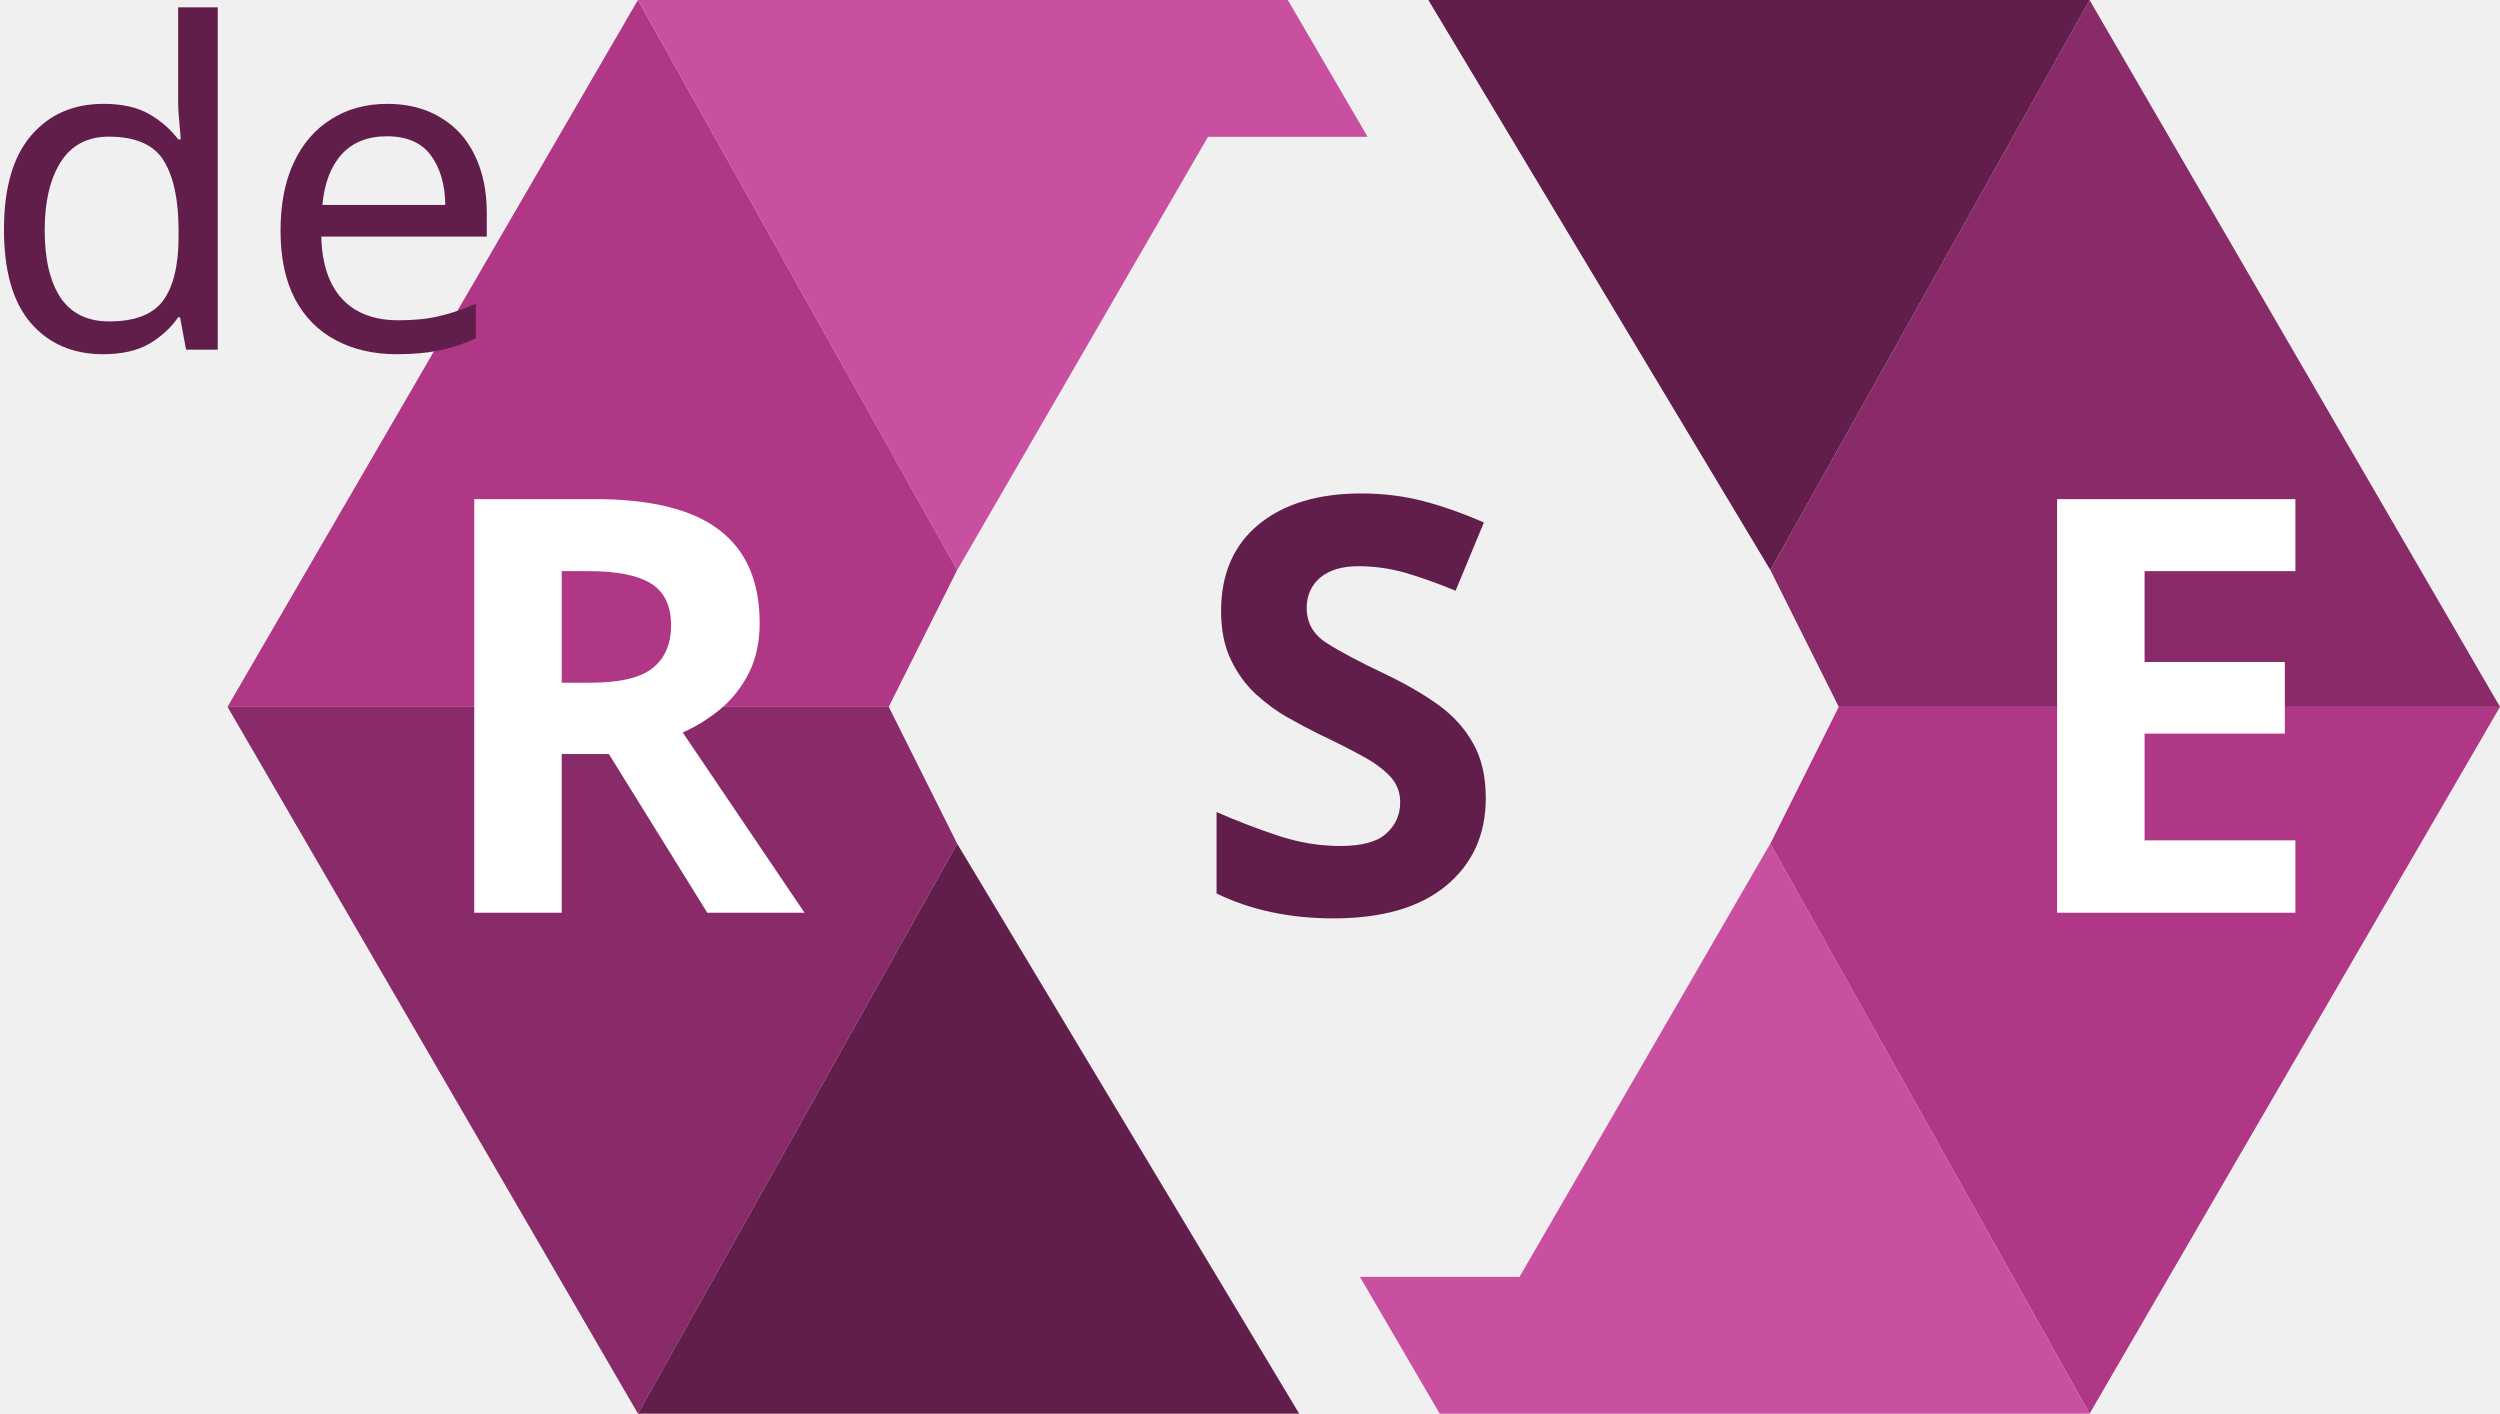
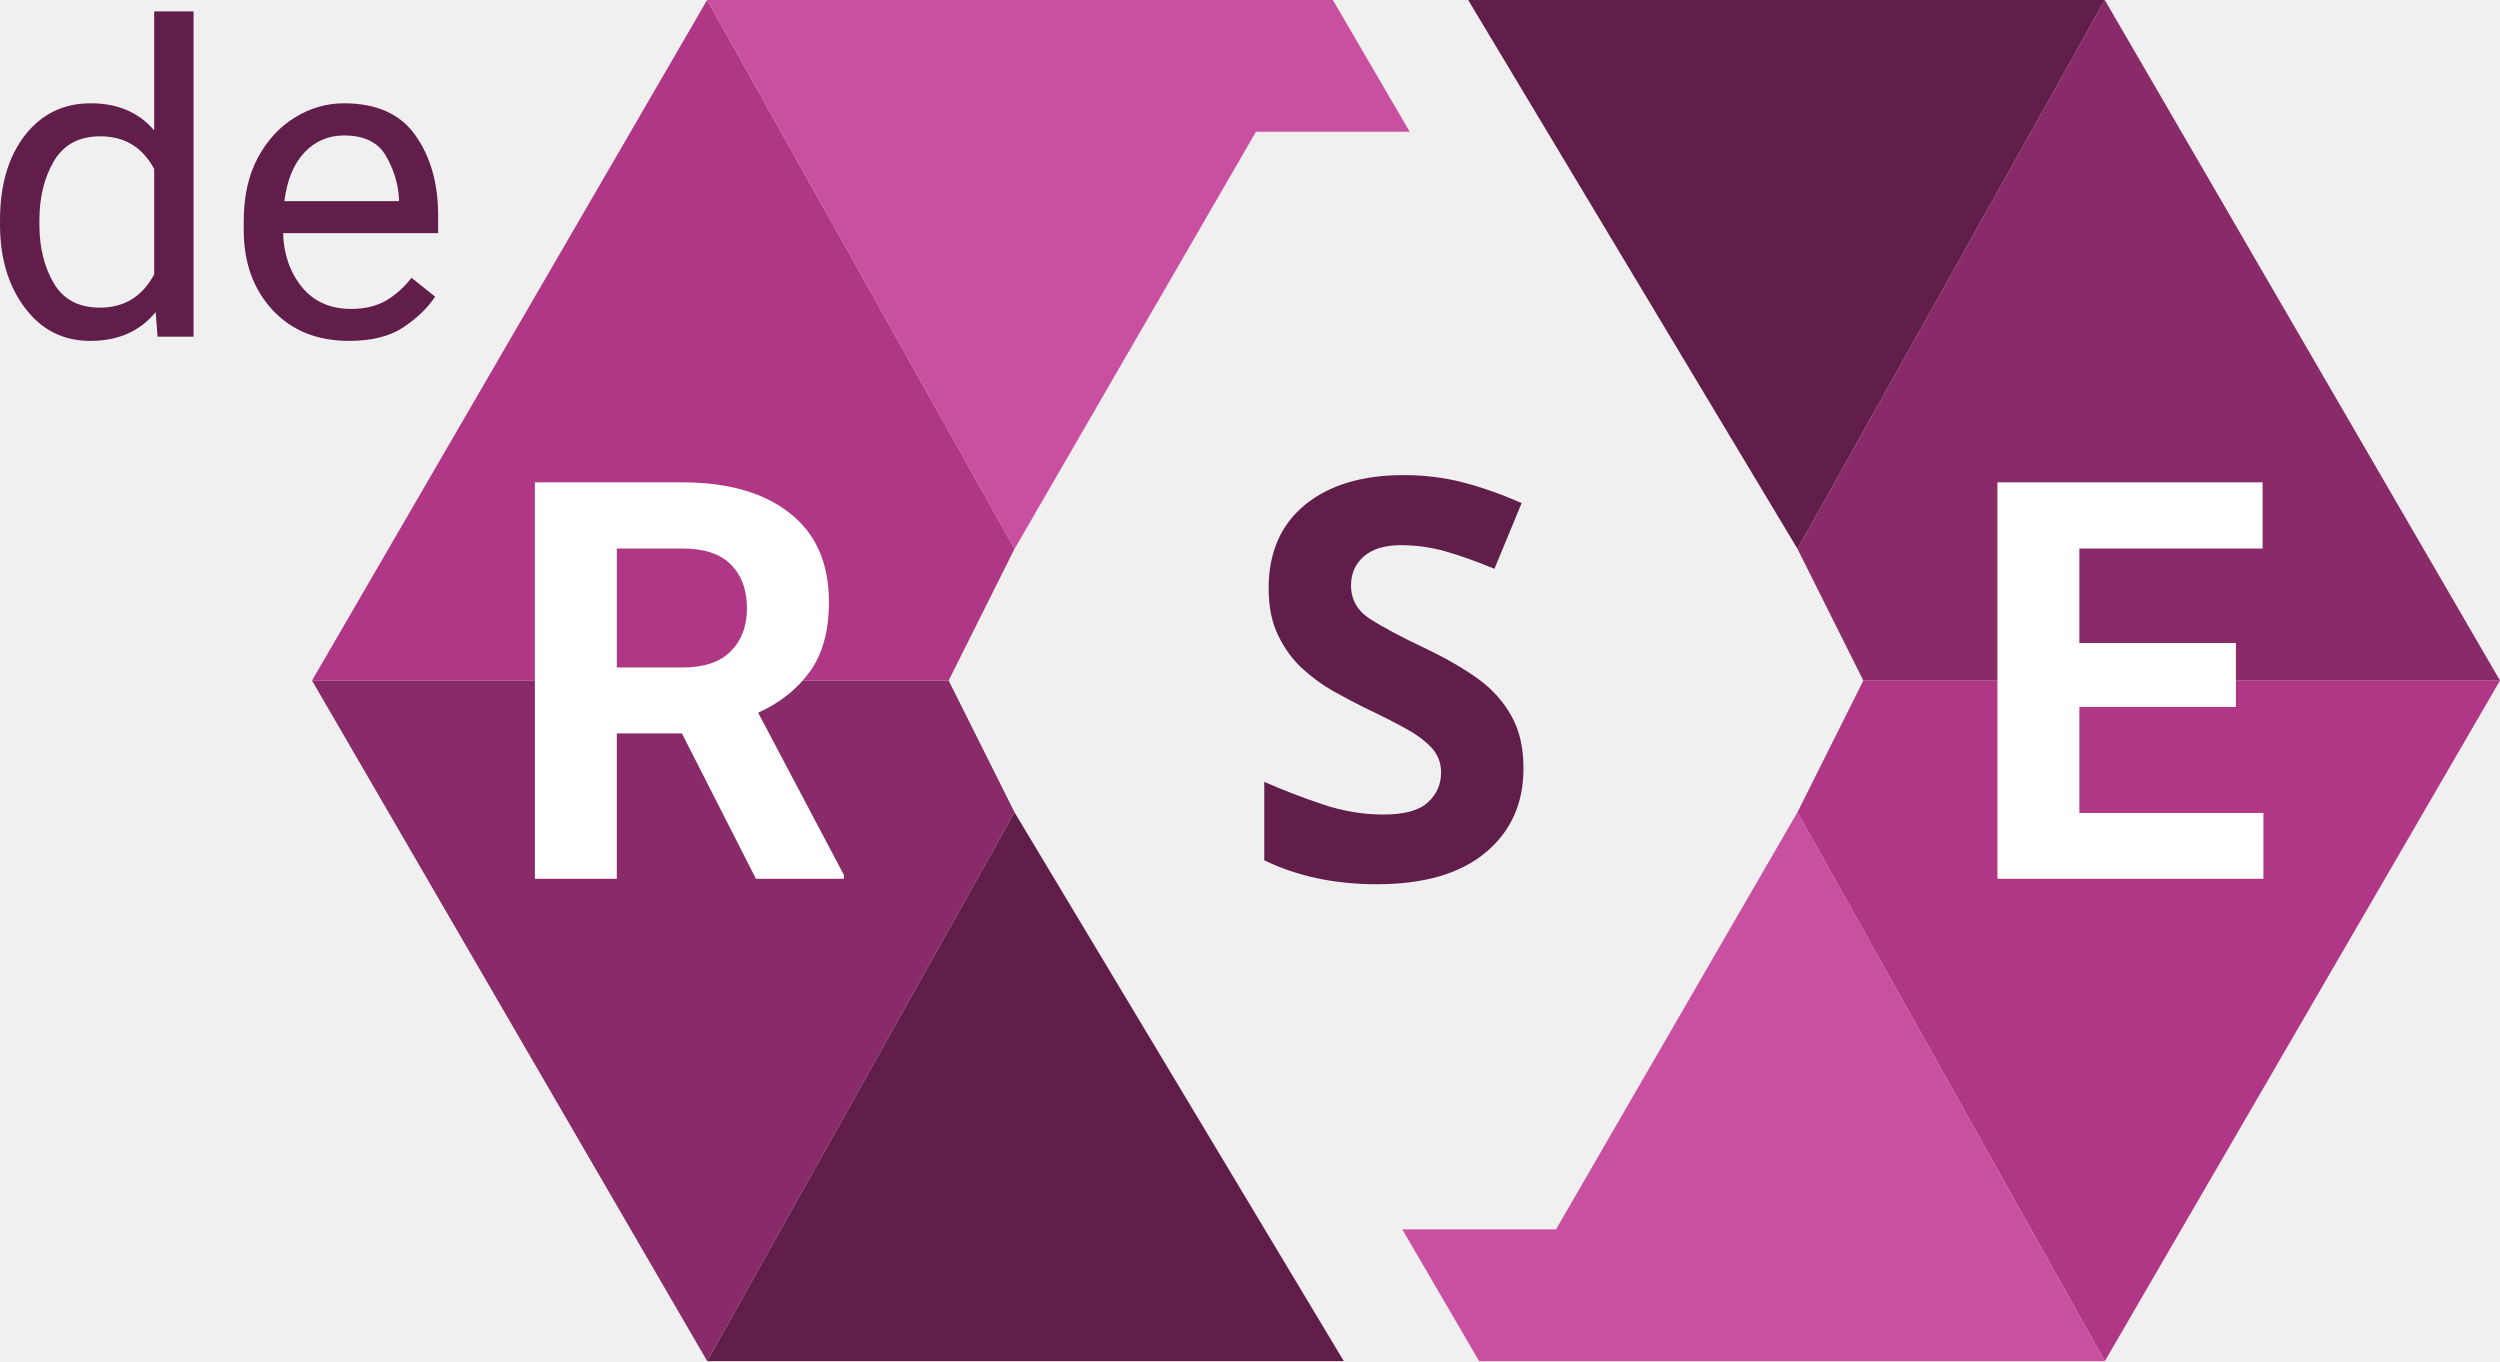
- <svg xmlns="http://www.w3.org/2000/svg" version="1.1" id="svg1" width="103.6" height="58.583" viewBox="0 0 103.6 58.583">
+ <svg xmlns="http://www.w3.org/2000/svg" version="1.1" id="svg1" width="107.6" height="58.583" viewBox="0 0 107.6 58.583">
  <defs id="defs1">
    </defs>
-   <g id="g1" transform="translate(25.64864,1.889765)">
+   <g id="g1" transform="translate(29.64864,1.889765)">
    <g id="g27" transform="translate(-11.49606,-0.9448822)">
      <path style="fill:#b03686;fill-opacity:1;stroke:none;stroke-width:1px;stroke-linecap:butt;stroke-linejoin:miter;stroke-opacity:1" d="m 25.512,22.677 -2.835,5.669 H -4.724 L 12.283,-0.945 Z" id="path25" />
      <path style="fill:#892a69;fill-opacity:1;stroke:none;stroke-width:1px;stroke-linecap:butt;stroke-linejoin:miter;stroke-opacity:1" d="M -4.724,28.346 H 22.677 l 2.835,5.669 -13.228,23.622 z" id="path26" />
      <path style="fill:#621e4b;fill-opacity:1;stroke:none;stroke-width:1px;stroke-linecap:butt;stroke-linejoin:miter;stroke-opacity:1" d="m 25.512,34.016 14.173,23.622 -27.402,-2e-6 z" id="path27" />
      <path style="fill:#c94fa0;fill-opacity:1;stroke:none;stroke-width:1px;stroke-linecap:butt;stroke-linejoin:miter;stroke-opacity:1" d="m 42.52,4.724 -3.306,-5.669 -26.93,1e-8 L 25.512,22.683 35.906,4.724 Z" id="path24" />
    </g>
    <g id="g27-3" transform="rotate(180,36.61337,27.87402)">
      <path style="fill:#b03686;fill-opacity:1;stroke:none;stroke-width:1px;stroke-linecap:butt;stroke-linejoin:miter;stroke-opacity:1" d="m 25.512,22.677 -2.835,5.669 H -4.724 L 12.283,-0.945 Z" id="path25-5" />
      <path style="fill:#892a69;fill-opacity:1;stroke:none;stroke-width:1px;stroke-linecap:butt;stroke-linejoin:miter;stroke-opacity:1" d="M -4.724,28.346 H 22.677 l 2.835,5.669 -13.228,23.622 z" id="path26-6" />
      <path style="fill:#621e4b;fill-opacity:1;stroke:none;stroke-width:1px;stroke-linecap:butt;stroke-linejoin:miter;stroke-opacity:1" d="m 25.512,34.016 14.173,23.622 -27.402,-2e-6 z" id="path27-2" />
      <path style="fill:#c94fa0;fill-opacity:1;stroke:none;stroke-width:1px;stroke-linecap:butt;stroke-linejoin:miter;stroke-opacity:1" d="m 42.52,4.724 -3.306,-5.669 -26.93,1e-8 L 25.512,22.683 35.906,4.724 Z" id="path24-9" />
    </g>
-     <text xml:space="preserve" style="font-size:266.667px;line-height:37.72px;font-family:'Corporate S';-inkscape-font-specification:'Corporate S, Normal';letter-spacing:-0.02px" x="-8.152" y="35.933" id="text1">
-       <tspan id="tspan1" x="-8.152" y="35.933" style="font-style:normal;font-variant:normal;font-weight:bold;font-stretch:normal;font-size:24px;line-height:37.72px;font-family:Sans;-inkscape-font-specification:'Sans, Bold';font-variant-ligatures:normal;font-variant-caps:normal;font-variant-numeric:normal;font-variant-east-asian:normal;fill:#ffffff;fill-opacity:1">R        E</tspan>
-     </text>
+     <path style="font-weight:bold;font-size:24px;line-height:37.72px;font-family:Sans;-inkscape-font-specification:'Sans, Bold';letter-spacing:-0.02px;fill:#ffffff" d="M 2.887,35.933 -0.3,29.675 H -3.101 v 6.258 h -3.527 v -17.062 h 6.352 q 2.941,0 4.617,1.324 1.688,1.312 1.688,3.832 0,1.852 -0.82,2.988 -0.82,1.137 -2.227,1.77 l 3.691,6.984 v 0.164 z M -3.101,21.718 v 5.121 h 2.824 q 1.383,0 2.074,-0.691 0.703,-0.703 0.703,-1.852 0,-1.184 -0.68,-1.875 -0.68,-0.703 -2.098,-0.703 z M 56.32,35.933 v -17.062 h 11.414 v 2.848 h -7.887 v 4.066 h 6.738 v 2.754 h -6.738 v 4.559 h 7.922 v 2.836 z" id="text1" aria-label="R        E" />
    <text xml:space="preserve" style="font-size:266.667px;line-height:37.72px;font-family:'Corporate S';-inkscape-font-specification:'Corporate S, Normal';letter-spacing:-0.02px;fill:#621e4b;fill-opacity:1" x="23.658" y="35.933" id="text1-6">
      <tspan id="tspan1-1" x="23.658" y="35.933" style="font-style:normal;font-variant:normal;font-weight:bold;font-stretch:normal;font-size:24px;line-height:37.72px;font-family:Sans;-inkscape-font-specification:'Sans, Bold';font-variant-ligatures:normal;font-variant-caps:normal;font-variant-numeric:normal;font-variant-east-asian:normal;fill:#621e4b;fill-opacity:1">S</tspan>
    </text>
-     <text xml:space="preserve" style="font-size:266.667px;line-height:29.338px;font-family:'Corporate S';-inkscape-font-specification:'Corporate S, Normal';letter-spacing:-0.02px;fill:#621e4b;fill-opacity:1" x="-26.515" y="12.6" id="text1-6-9">
-       <tspan id="tspan1-1-0" x="-26.515" y="12.6" style="font-style:normal;font-variant:normal;font-weight:normal;font-stretch:normal;font-size:18.667px;line-height:29.338px;font-family:Sans;-inkscape-font-specification:'Sans, Normal';font-variant-ligatures:normal;font-variant-caps:normal;font-variant-numeric:normal;font-variant-east-asian:normal;fill:#621e4b;fill-opacity:1">de</tspan>
-     </text>
+     <path style="font-size:18.667px;line-height:29.338px;font-family:Sans;-inkscape-font-specification:'Sans, Normal';letter-spacing:-0.02px;fill:#621e4b" d="m -22.867,12.6 -0.082,-1.057 q -1.012,1.24 -2.816,1.24 -1.732,0 -2.798,-1.404 -1.066,-1.404 -1.085,-3.527 V 7.587 q 0,-2.26 1.066,-3.646 1.076,-1.385 2.835,-1.385 1.741,0 2.734,1.167 v -5.122 h 1.695 V 12.6 Z m -5.086,-4.822 q 0,1.467 0.62,2.525 0.62,1.048 1.987,1.048 1.568,0 2.333,-1.431 V 5.381 q -0.757,-1.404 -2.315,-1.404 -1.376,0 -2.005,1.076 -0.62,1.066 -0.62,2.534 z m 17.033,3.099 q -0.483,0.729 -1.367,1.322 -0.884,0.583 -2.342,0.583 -2.06,0 -3.299,-1.34 -1.23,-1.34 -1.23,-3.427 V 7.633 q 0,-1.613 0.611,-2.743 0.62,-1.139 1.604,-1.732 0.984,-0.602 2.096,-0.602 2.115,0 3.081,1.385 0.975,1.376 0.975,3.445 v 0.757 h -6.672 q 0.036,1.358 0.802,2.315 0.775,0.948 2.124,0.948 0.893,0 1.513,-0.365 0.62,-0.365 1.085,-0.975 z m -3.928,-6.936 q -1.003,0 -1.695,0.729 -0.693,0.729 -0.866,2.096 h 4.931 V 6.639 q -0.064,-0.984 -0.574,-1.841 -0.501,-0.857 -1.796,-0.857 z" id="text1-6-9" aria-label="de" />
  </g>
</svg>
